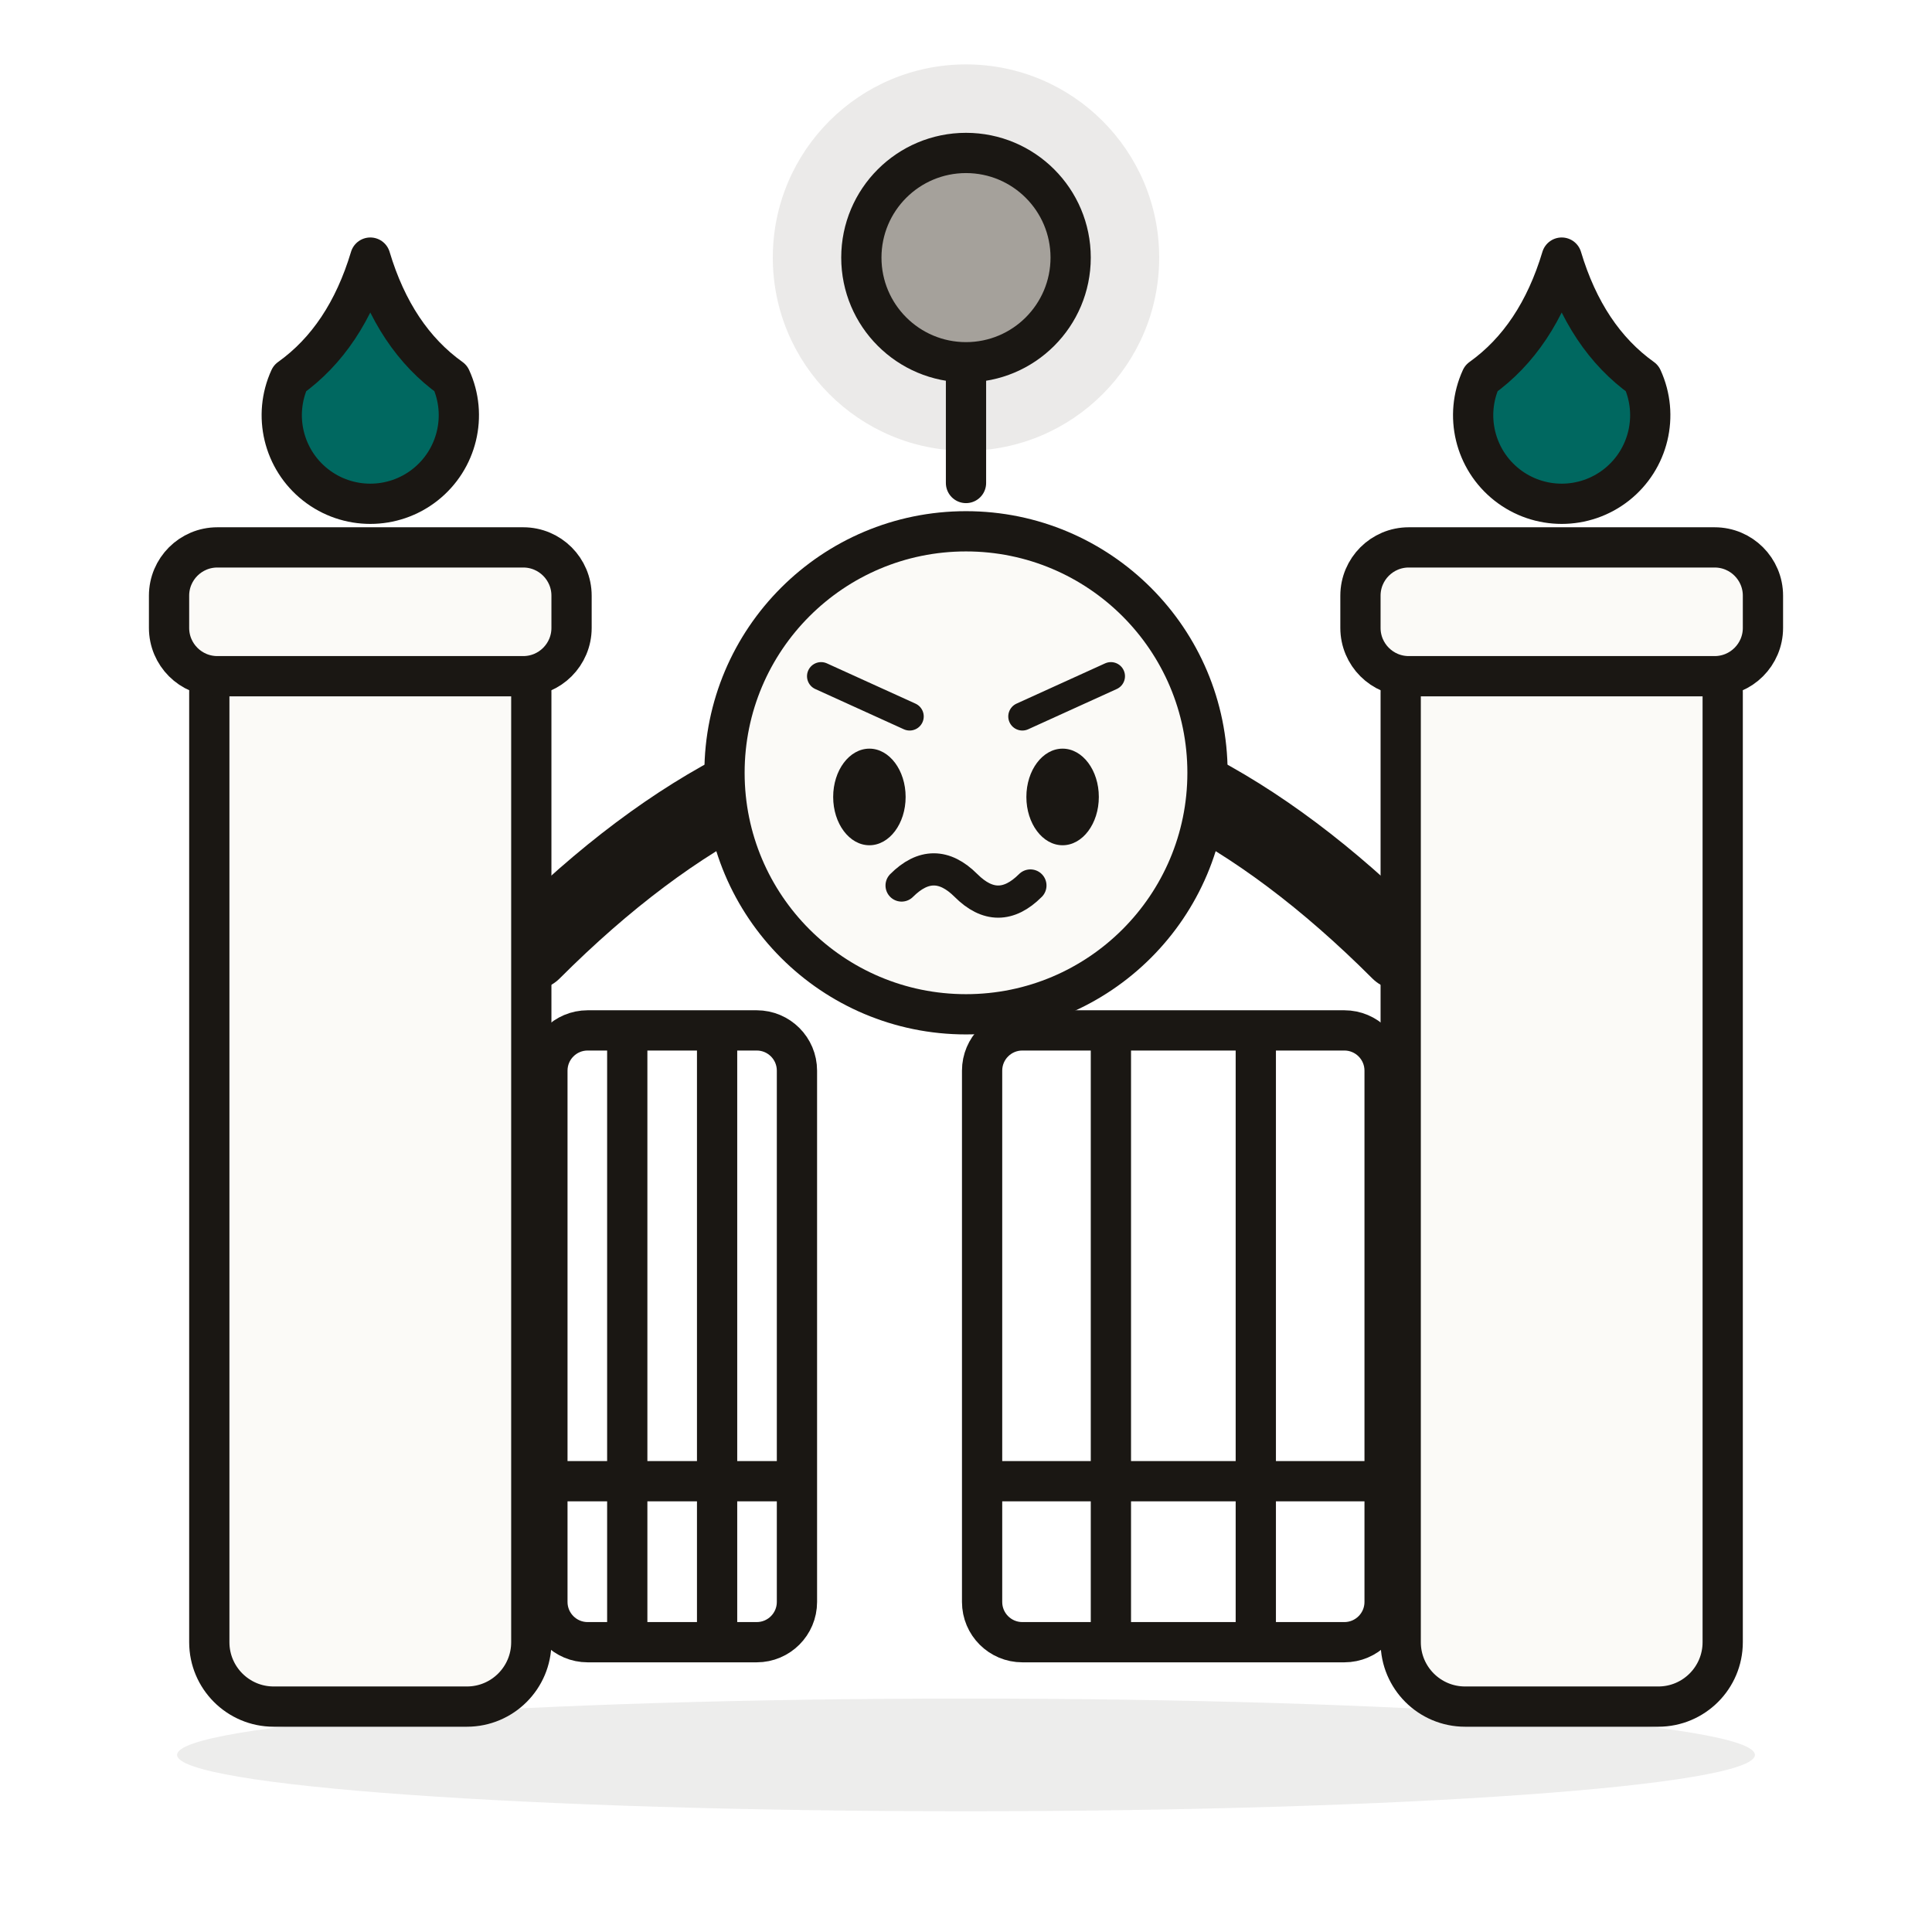
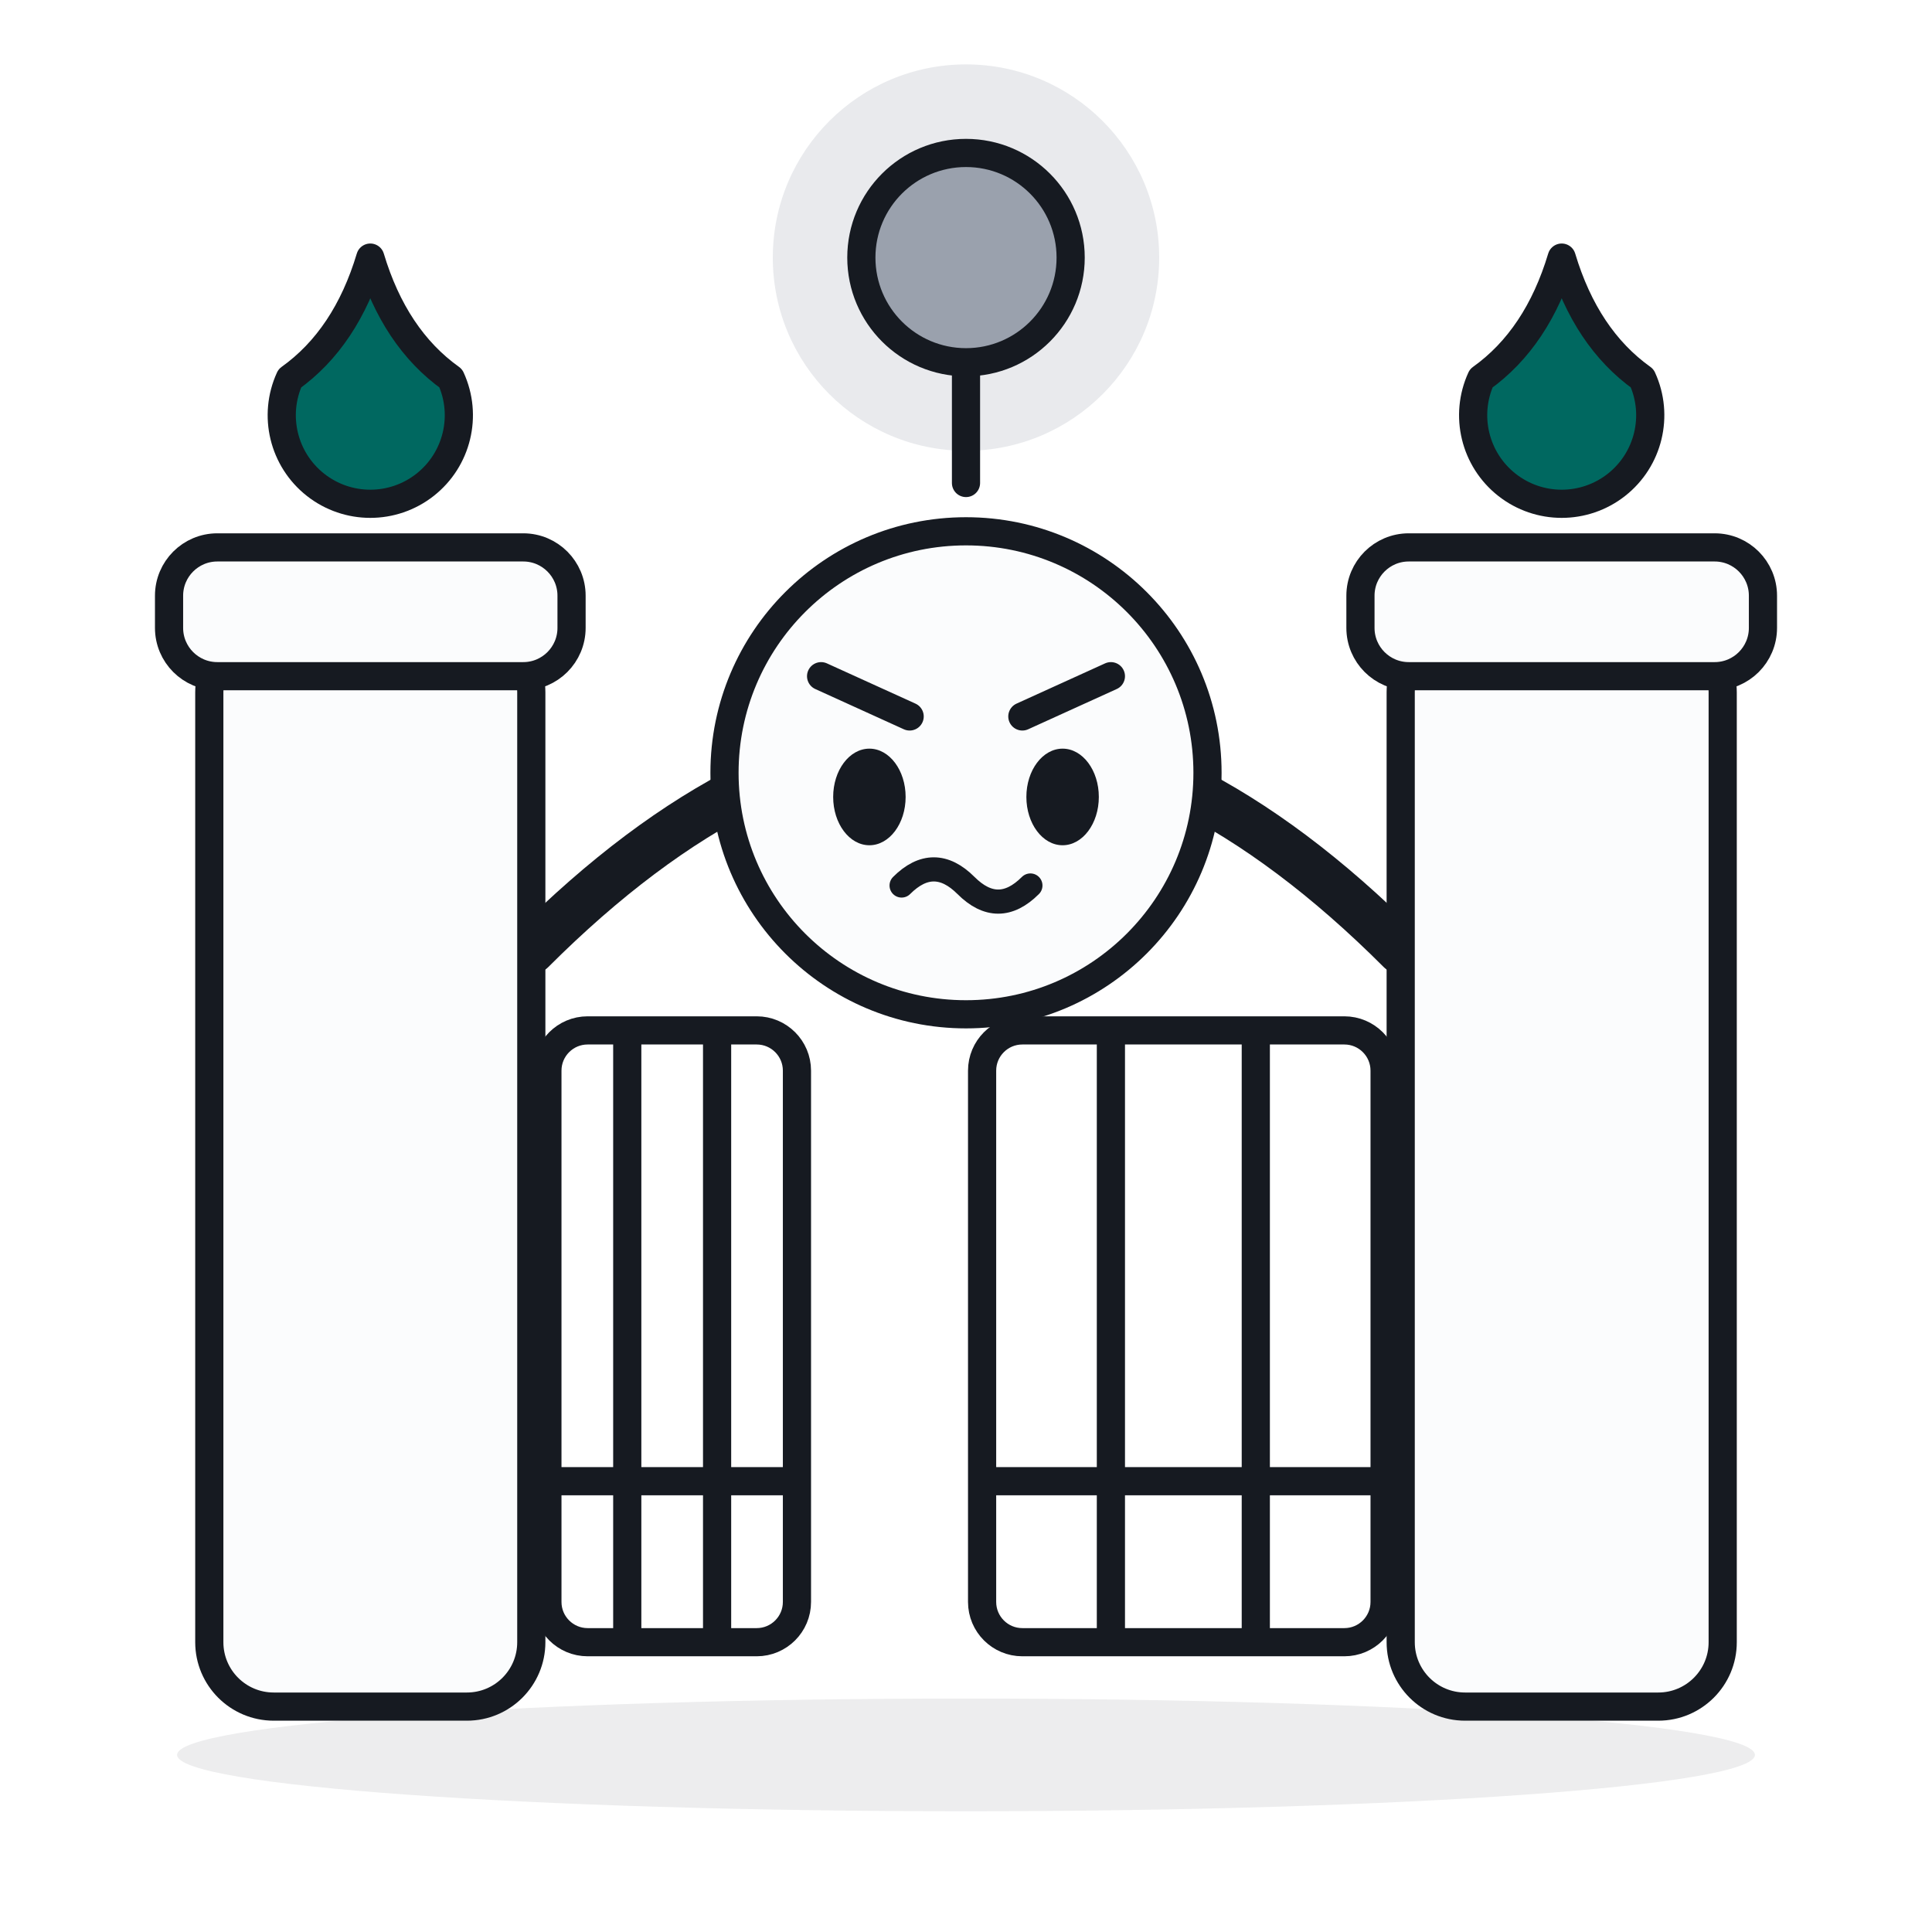
<svg xmlns="http://www.w3.org/2000/svg" viewBox="0 0 240 240" width="240" height="240" role="img" aria-label="Thyro: something went wrong, with a shrug.">
  <style>
.pop{transform-origin:120px 218px;animation:pop .7s cubic-bezier(.2,.9,.3,1.2) both}
.float{animation:float 4.5s ease-in-out .7s infinite}
.shadow{transform-origin:120px 218px;animation:shadow 4.5s ease-in-out .7s infinite}
.halo{transform-origin:120px 32px;animation:halo 3s ease-in-out infinite}
.lamp{transform-origin:120px 32px;animation:lamp 3s ease-in-out infinite}
.eye,.lid{transform-box:fill-box;transform-origin:center;animation:blink 5.5s 1.2s infinite}
.mouth{transform-box:fill-box;transform-origin:center}
.fin{transform-box:fill-box;transform-origin:50% 100%;animation:fin 3.6s ease-in-out infinite}
.fin2{animation-delay:1.1s}
@keyframes pop{from{opacity:0;transform:translateY(10px) scale(.88)}to{opacity:1;transform:none}}
@keyframes float{50%{transform:translateY(-3px)}}
@keyframes shadow{0%,100%{opacity:.08;transform:scaleX(1)}50%{opacity:.04;transform:scaleX(.93)}}
@keyframes halo{50%{transform:scale(1.28);opacity:.12}}
@keyframes lamp{50%{transform:scale(1.07)}}
@keyframes blink{0%,93%,100%{transform:scaleY(1)}96%{transform:scaleY(.1)}}
@keyframes fin{50%{transform:scale(1.05,1.08)}}
.lamp{animation:flick 2.4s steps(1) infinite}
.shrug{animation:shrug 3.6s ease-in-out 1.2s infinite}
.head{transform-origin:120px 96px;animation:tilt 3.6s ease-in-out 1.2s infinite}
@keyframes flick{0%,70%,100%{opacity:1}75%{opacity:.5}80%{opacity:1}}
@keyframes shrug{0%,100%{transform:translateY(0)}20%,40%{transform:translateY(-7px)}}
@keyframes tilt{0%,100%{transform:rotate(0)}25%,45%{transform:rotate(-4deg)}}@media (prefers-reduced-motion:reduce){*{animation:none!important}}</style>
  <g class="pop">
-     <ellipse class="shadow" cx="120" cy="218" rx="98" ry="7" fill="#1a1713" opacity=".08" />
+     <ellipse class="shadow" cx="120" cy="218" rx="98" ry="7" fill="#161a21" opacity=".08" />
    <g class="float">
      <g id="left-arm">
-         <rect x="68" y="128" width="31" height="76" rx="5" fill="none" stroke="#1a1713" stroke-width="5">
+         <rect x="68" y="128" width="31" height="76" rx="5" fill="none" stroke="#161a21" stroke-width="3.5">
          <animate attributeName="width" from="50" to="31" begin="0.35s" dur="1.1s" fill="freeze" calcMode="spline" keyTimes="0;1" keySplines=".3 .8 .3 1" />
        </rect>
-         <path d="M68 184H99" stroke="#1a1713" stroke-width="5">
+         <path d="M68 184H99" stroke="#161a21" stroke-width="3.5">
          <animate attributeName="d" from="M68 184H118" to="M68 184H99" begin="0.35s" dur="1.1s" fill="freeze" calcMode="spline" keyTimes="0;1" keySplines=".3 .8 .3 1" />
        </path>
-         <path d="M77.92 128V204" stroke="#1a1713" stroke-width="5">
+         <path d="M77.92 128V204" stroke="#161a21" stroke-width="3.5">
          <animate attributeName="d" from="M84 128V204" to="M77.92 128V204" begin="0.35s" dur="1.1s" fill="freeze" calcMode="spline" keyTimes="0;1" keySplines=".3 .8 .3 1" />
        </path>
-         <path d="M89.08 128V204" stroke="#1a1713" stroke-width="5">
+         <path d="M89.08 128V204" stroke="#161a21" stroke-width="3.5">
          <animate attributeName="d" from="M102 128V204" to="M89.08 128V204" begin="0.35s" dur="1.1s" fill="freeze" calcMode="spline" keyTimes="0;1" keySplines=".3 .8 .3 1" />
        </path>
      </g>
      <g id="right-arm">
-         <rect x="122" y="128" width="50" height="76" rx="5" fill="none" stroke="#1a1713" stroke-width="5">
+         <rect x="122" y="128" width="50" height="76" rx="5" fill="none" stroke="#161a21" stroke-width="3.5">
          <animate attributeName="x" from="122" to="122" begin="0.35s" dur="1.1s" fill="freeze" calcMode="spline" keyTimes="0;1" keySplines=".3 .8 .3 1" />
          <animate attributeName="width" from="50" to="50" begin="0.35s" dur="1.1s" fill="freeze" calcMode="spline" keyTimes="0;1" keySplines=".3 .8 .3 1" />
        </rect>
-         <path d="M122 184H172" stroke="#1a1713" stroke-width="5">
+         <path d="M122 184H172" stroke="#161a21" stroke-width="3.5">
          <animate attributeName="d" from="M122 184H172" to="M122 184H172" begin="0.35s" dur="1.1s" fill="freeze" calcMode="spline" keyTimes="0;1" keySplines=".3 .8 .3 1" />
        </path>
-         <path d="M138 128V204" stroke="#1a1713" stroke-width="5">
+         <path d="M138 128V204" stroke="#161a21" stroke-width="3.5">
          <animate attributeName="d" from="M138 128V204" to="M138 128V204" begin="0.35s" dur="1.1s" fill="freeze" calcMode="spline" keyTimes="0;1" keySplines=".3 .8 .3 1" />
        </path>
-         <path d="M156 128V204" stroke="#1a1713" stroke-width="5">
+         <path d="M156 128V204" stroke="#161a21" stroke-width="3.5">
          <animate attributeName="d" from="M156 128V204" to="M156 128V204" begin="0.35s" dur="1.1s" fill="freeze" calcMode="spline" keyTimes="0;1" keySplines=".3 .8 .3 1" />
        </path>
      </g>
-       <path id="lintel" d="M66 118Q120 64 174 118" fill="none" stroke="#1a1713" stroke-width="10" stroke-linecap="round" />
+       <path id="lintel" d="M66 118Q120 64 174 118" fill="none" stroke="#161a21" stroke-width="6" stroke-linecap="round" />
      <g id="body">
-         <rect x="26" y="78" width="40" height="134" rx="8" fill="#fbfaf7" stroke="#1a1713" stroke-width="5" />
-         <rect x="21" y="68" width="50" height="16" rx="6" fill="#fbfaf7" stroke="#1a1713" stroke-width="5" />
-         <path class="fin " d="M46 32Q49 42 56 47A11 11 0 1 1 36 47Q43 42 46 32Z" fill="#006860" stroke="#1a1713" stroke-width="5" stroke-linejoin="round" />
-         <rect x="174" y="78" width="40" height="134" rx="8" fill="#fbfaf7" stroke="#1a1713" stroke-width="5" />
-         <rect x="169" y="68" width="50" height="16" rx="6" fill="#fbfaf7" stroke="#1a1713" stroke-width="5" />
-         <path class="fin fin2" d="M194 32Q197 42 204 47A11 11 0 1 1 184 47Q191 42 194 32Z" fill="#006860" stroke="#1a1713" stroke-width="5" stroke-linejoin="round" />
+         <rect x="26" y="78" width="40" height="134" rx="8" fill="#fbfcfd" stroke="#161a21" stroke-width="3.5" />
+         <rect x="21" y="68" width="50" height="16" rx="6" fill="#fbfcfd" stroke="#161a21" stroke-width="3.5" />
+         <path class="fin " d="M46 32Q49 42 56 47A11 11 0 1 1 36 47Q43 42 46 32Z" fill="#006860" stroke="#161a21" stroke-width="3.5" stroke-linejoin="round" />
+         <rect x="174" y="78" width="40" height="134" rx="8" fill="#fbfcfd" stroke="#161a21" stroke-width="3.5" />
+         <rect x="169" y="68" width="50" height="16" rx="6" fill="#fbfcfd" stroke="#161a21" stroke-width="3.5" />
+         <path class="fin fin2" d="M194 32Q197 42 204 47A11 11 0 1 1 184 47Q191 42 194 32Z" fill="#006860" stroke="#161a21" stroke-width="3.5" stroke-linejoin="round" />
      </g>
      <g class="shrug">
-         <circle class="halo" cx="120" cy="32" r="24" fill="#a5a19b" opacity=".22" />
-         <path d="M120 46V60" stroke="#1a1713" stroke-width="5" stroke-linecap="round" />
-         <circle class="lamp" cx="120" cy="32" r="13" fill="#a5a19b" stroke="#1a1713" stroke-width="5" />
+         <circle class="halo" cx="120" cy="32" r="24" fill="#9aa1ad" opacity=".22" />
+         <path d="M120 46V60" stroke="#161a21" stroke-width="3.5" stroke-linecap="round" />
+         <circle class="lamp" cx="120" cy="32" r="13" fill="#9aa1ad" stroke="#161a21" stroke-width="3.5" />
        <g id="head" class="head">
-           <circle cx="120" cy="96" r="30" fill="#fbfaf7" stroke="#1a1713" stroke-width="5" />
+           <circle cx="120" cy="96" r="30" fill="#fbfcfd" stroke="#161a21" stroke-width="3.5" />
          <g id="eye" class="eyes down">
-             <ellipse class="eye" cx="108" cy="99" rx="4.5" ry="6" fill="#1a1713" />
-             <ellipse class="eye" cx="132" cy="99" rx="4.5" ry="6" fill="#1a1713" />
+             <ellipse class="eye" cx="108" cy="99" rx="4.5" ry="6" fill="#161a21" />
+             <ellipse class="eye" cx="132" cy="99" rx="4.5" ry="6" fill="#161a21" />
          </g>
-           <path id="brow" d="M102 84L113 89M127 89L138 84" stroke="#1a1713" stroke-width="3.5" stroke-linecap="round" />
-           <path class="mouth" d="M112 110Q116 106 120 110Q124 114 128 110" fill="none" stroke="#1a1713" stroke-width="4" stroke-linecap="round" />
+           <path id="brow" d="M102 84L113 89M127 89L138 84" stroke="#161a21" stroke-width="3.5" stroke-linecap="round" />
+           <path class="mouth" d="M112 110Q116 106 120 110Q124 114 128 110" fill="none" stroke="#161a21" stroke-width="3" stroke-linecap="round" />
        </g>
      </g>
    </g>
  </g>
</svg>
